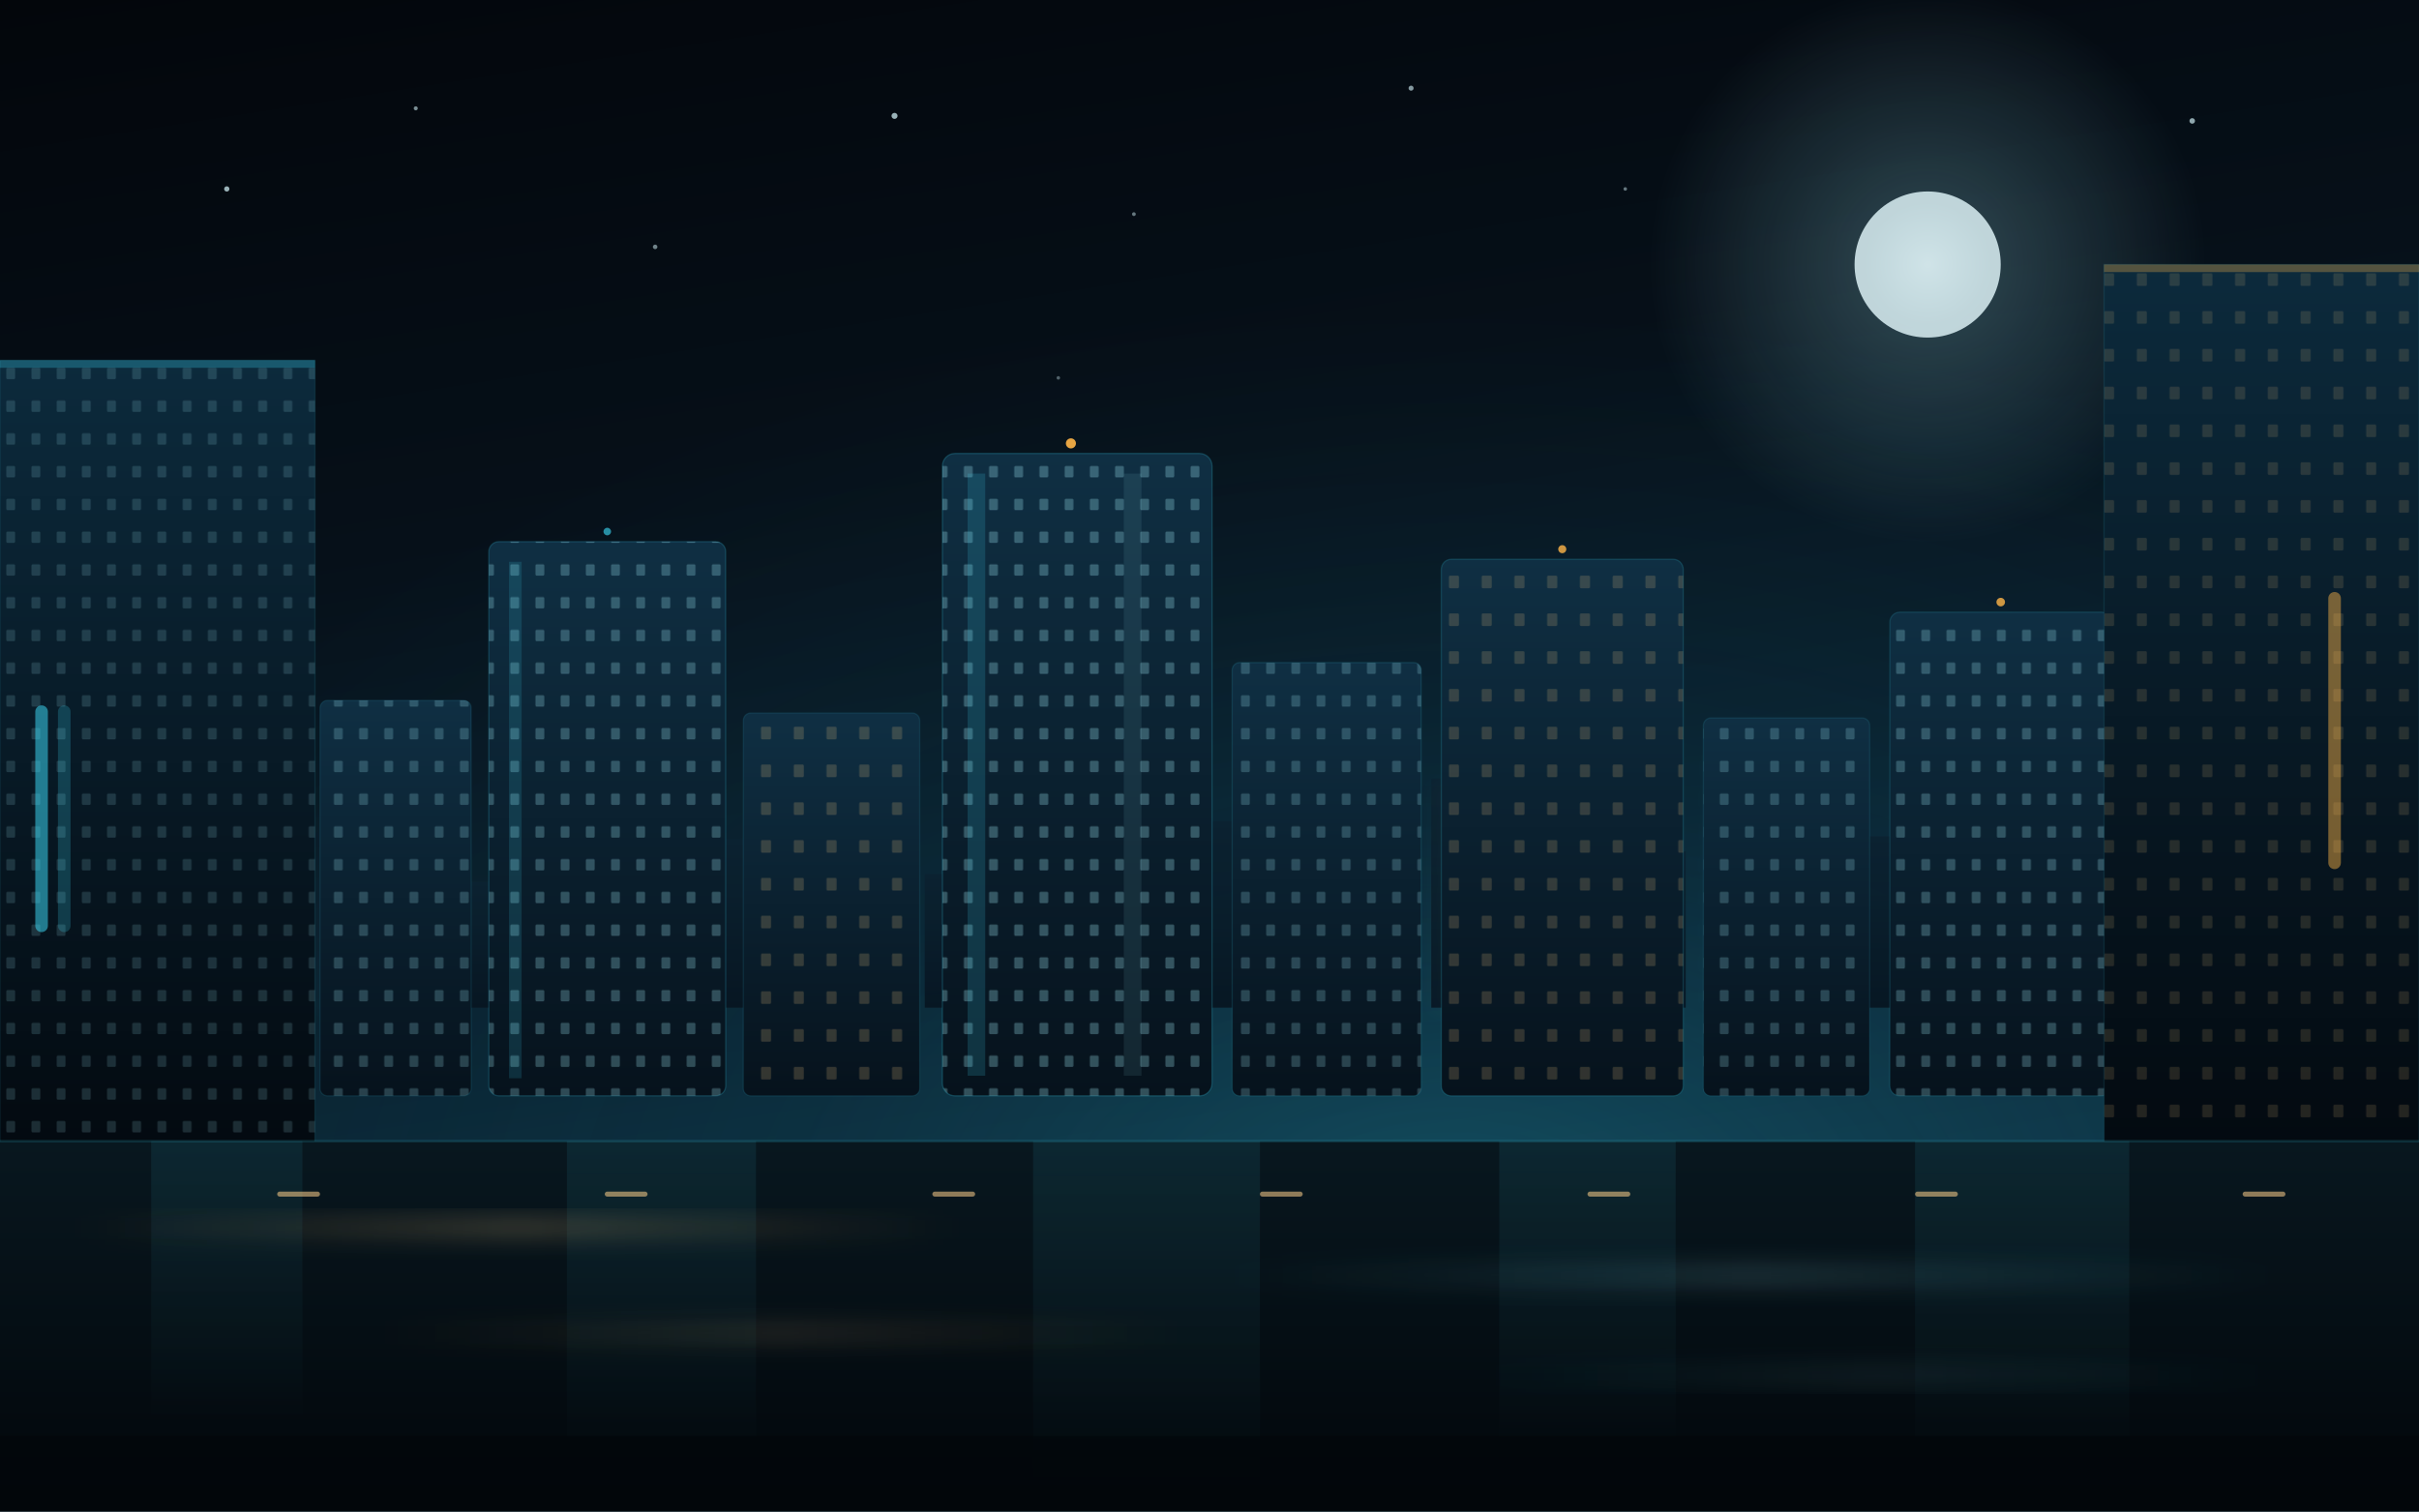
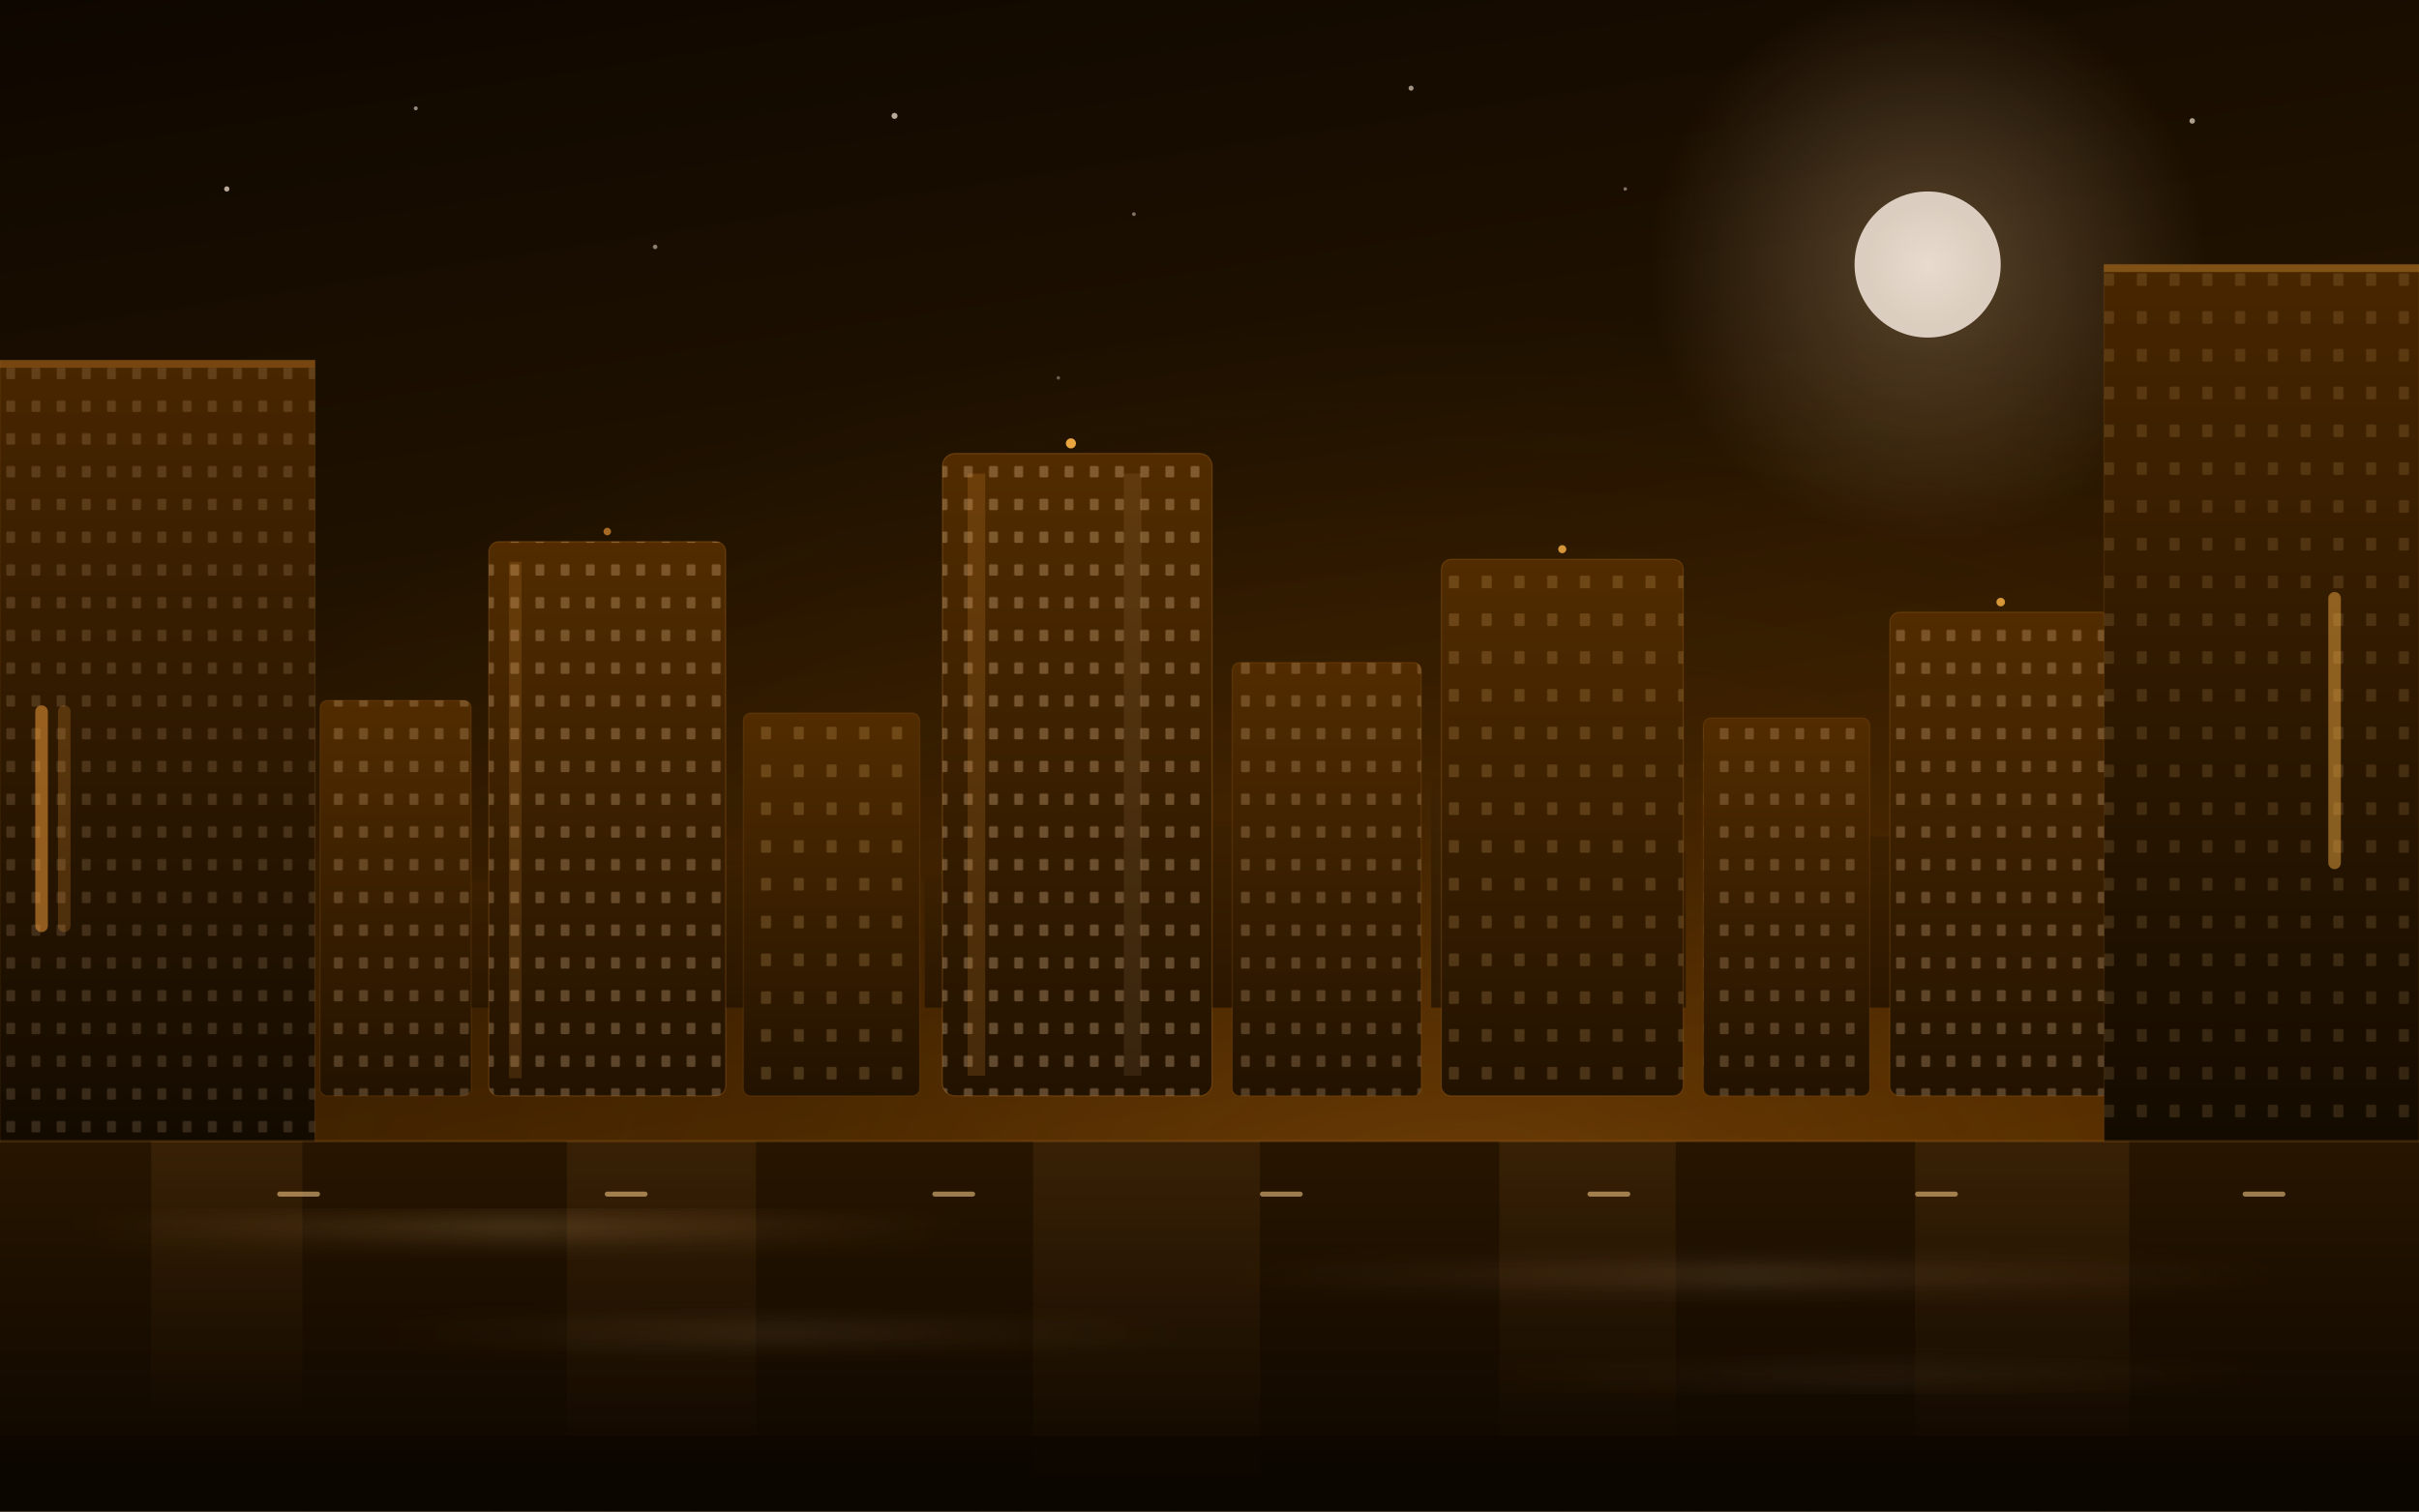
<svg xmlns="http://www.w3.org/2000/svg" width="1920" height="1200" viewBox="0 0 1920 1200" preserveAspectRatio="xMidYMid slice">
  <defs>
    <linearGradient id="sky" x1="0" y1="0" x2=".25" y2="1">
-       <stop offset="0" stop-color="#03060b" />
-       <stop offset=".38" stop-color="#061019" />
-       <stop offset=".72" stop-color="#0a2230" />
-       <stop offset="1" stop-color="#0f3647" />
+       <stop offset="0" stop-color="#0e0700" />
+       <stop offset=".38" stop-color="#1f1100" />
+       <stop offset=".72" stop-color="#3a1f00" />
+       <stop offset="1" stop-color="#562e00" />
    </linearGradient>
    <radialGradient id="glow" cx=".6" cy=".82" r=".62">
-       <stop offset="0" stop-color="#2fd4f0" stop-opacity=".2" />
-       <stop offset=".45" stop-color="#1a8fb0" stop-opacity=".09" />
-       <stop offset="1" stop-color="#1a8fb0" stop-opacity="0" />
+       <stop offset="0" stop-color="#ff9720" stop-opacity=".2" />
+       <stop offset=".45" stop-color="#ca6c00" stop-opacity=".09" />
+       <stop offset="1" stop-color="#ca6c00" stop-opacity="0" />
    </radialGradient>
    <radialGradient id="moonGlow" cx=".5" cy=".5" r=".5">
-       <stop offset="0" stop-color="#eafbff" stop-opacity=".9" />
-       <stop offset=".22" stop-color="#a8f2ff" stop-opacity=".38" />
-       <stop offset="1" stop-color="#a8f2ff" stop-opacity="0" />
+       <stop offset="0" stop-color="#fff5ea" stop-opacity=".9" />
+       <stop offset=".22" stop-color="#ffd6a8" stop-opacity=".38" />
+       <stop offset="1" stop-color="#ffd6a8" stop-opacity="0" />
    </radialGradient>
    <linearGradient id="far" x1="0" y1="0" x2="0" y2="1">
-       <stop offset="0" stop-color="#0b2231" />
-       <stop offset="1" stop-color="#071521" />
+       <stop offset="0" stop-color="#3c2000" />
+       <stop offset="1" stop-color="#281500" />
    </linearGradient>
    <linearGradient id="mid" x1="0" y1="0" x2="0" y2="1">
-       <stop offset="0" stop-color="#0f2f43" />
-       <stop offset="1" stop-color="#06121c" />
+       <stop offset="0" stop-color="#522c00" />
+       <stop offset="1" stop-color="#221200" />
    </linearGradient>
    <linearGradient id="near" x1="0" y1="0" x2="0" y2="1">
-       <stop offset="0" stop-color="#0c2a3c" />
-       <stop offset="1" stop-color="#03090f" />
+       <stop offset="0" stop-color="#482600" />
+       <stop offset="1" stop-color="#120a00" />
    </linearGradient>
    <linearGradient id="road" x1="0" y1="0" x2="0" y2="1">
-       <stop offset="0" stop-color="#08171f" />
-       <stop offset="1" stop-color="#02060a" />
+       <stop offset="0" stop-color="#271500" />
+       <stop offset="1" stop-color="#0c0600" />
    </linearGradient>
    <linearGradient id="trail" x1="0" y1="0" x2="1" y2="0">
      <stop offset="0" stop-color="#ffb547" stop-opacity="0" />
      <stop offset=".5" stop-color="#ffd08a" stop-opacity=".85" />
      <stop offset="1" stop-color="#ffb547" stop-opacity="0" />
    </linearGradient>
    <linearGradient id="trailCyan" x1="0" y1="0" x2="1" y2="0">
-       <stop offset="0" stop-color="#3ee2ff" stop-opacity="0" />
-       <stop offset=".5" stop-color="#a7f3ff" stop-opacity=".7" />
-       <stop offset="1" stop-color="#3ee2ff" stop-opacity="0" />
+       <stop offset="0" stop-color="#ffa53e" stop-opacity="0" />
+       <stop offset=".5" stop-color="#ffd6a7" stop-opacity=".7" />
+       <stop offset="1" stop-color="#ffa53e" stop-opacity="0" />
    </linearGradient>
    <linearGradient id="reflect" x1="0" y1="0" x2="0" y2="1">
-       <stop offset="0" stop-color="#3ee2ff" stop-opacity=".16" />
-       <stop offset="1" stop-color="#3ee2ff" stop-opacity="0" />
+       <stop offset="0" stop-color="#ffa53e" stop-opacity=".16" />
+       <stop offset="1" stop-color="#ffa53e" stop-opacity="0" />
    </linearGradient>
    <pattern id="win" width="20" height="26" patternUnits="userSpaceOnUse">
-       <rect x="5" y="6" width="7" height="9" rx="1" fill="#a7f3ff" opacity=".5" />
+       <rect x="5" y="6" width="7" height="9" rx="1" fill="#ffd6a7" opacity=".5" />
    </pattern>
    <pattern id="winAmber" width="26" height="30" patternUnits="userSpaceOnUse">
      <rect x="6" y="7" width="8" height="10" rx="1" fill="#ffcf84" opacity=".5" />
    </pattern>
    <filter id="b24">
      <feGaussianBlur stdDeviation="24" />
    </filter>
    <filter id="b10">
      <feGaussianBlur stdDeviation="10" />
    </filter>
  </defs>
  <rect width="1920" height="1200" fill="url(#sky)" />
  <rect width="1920" height="1200" fill="url(#glow)" />
  <circle cx="1530" cy="210" r="220" fill="url(#moonGlow)" opacity=".55" />
-   <circle cx="1530" cy="210" r="58" fill="#e6fbff" opacity=".8" />
-   <g fill="#d9f9ff">
+   <circle cx="1530" cy="210" r="58" fill="#fff3e6" opacity=".8" />
+   <g fill="#ffedd9">
    <circle cx="180" cy="150" r="2.1" opacity=".7" />
    <circle cx="330" cy="86" r="1.6" opacity=".55" />
    <circle cx="520" cy="196" r="1.8" opacity=".5" />
    <circle cx="710" cy="92" r="2.4" opacity=".7" />
    <circle cx="900" cy="170" r="1.5" opacity=".45" />
    <circle cx="1120" cy="70" r="2" opacity=".6" />
    <circle cx="1290" cy="150" r="1.4" opacity=".45" />
    <circle cx="1740" cy="96" r="2.2" opacity=".65" />
    <circle cx="1860" cy="300" r="1.5" opacity=".45" />
    <circle cx="120" cy="330" r="1.7" opacity=".45" />
    <circle cx="840" cy="300" r="1.4" opacity=".35" />
  </g>
  <g fill="url(#far)" opacity=".92">
    <rect x="0" y="668" width="72" height="132" />
    <rect x="86" y="624" width="54" height="176" />
    <rect x="154" y="690" width="92" height="110" />
    <rect x="262" y="640" width="64" height="160" />
    <rect x="342" y="700" width="110" height="100" />
    <rect x="468" y="608" width="72" height="192" />
    <rect x="556" y="666" width="88" height="134" />
    <rect x="660" y="620" width="58" height="180" />
    <rect x="734" y="694" width="104" height="106" />
    <rect x="854" y="596" width="76" height="204" />
    <rect x="946" y="652" width="92" height="148" />
    <rect x="1054" y="690" width="66" height="110" />
    <rect x="1136" y="618" width="82" height="182" />
    <rect x="1234" y="676" width="104" height="124" />
    <rect x="1354" y="606" width="70" height="194" />
    <rect x="1440" y="664" width="96" height="136" />
    <rect x="1552" y="636" width="60" height="164" />
    <rect x="1628" y="700" width="110" height="100" />
    <rect x="1754" y="650" width="74" height="150" />
    <rect x="1844" y="686" width="76" height="114" />
  </g>
  <g fill="url(#win)" opacity=".38" filter="url(#b10)">
    <rect x="0" y="668" width="72" height="132" />
    <rect x="86" y="624" width="54" height="176" />
    <rect x="154" y="690" width="92" height="110" />
    <rect x="262" y="640" width="64" height="160" />
    <rect x="468" y="608" width="72" height="192" />
    <rect x="660" y="620" width="58" height="180" />
    <rect x="854" y="596" width="76" height="204" />
    <rect x="1136" y="618" width="82" height="182" />
    <rect x="1354" y="606" width="70" height="194" />
    <rect x="1552" y="636" width="60" height="164" />
    <rect x="1754" y="650" width="74" height="150" />
  </g>
  <g>
-     <rect x="90" y="490" width="150" height="380" rx="6" fill="url(#mid)" stroke="#3ee2ff" stroke-opacity=".12" />
+     <rect x="90" y="490" width="150" height="380" rx="6" fill="url(#mid)" stroke="#ffa53e" stroke-opacity=".12" />
    <rect x="90" y="490" width="150" height="380" rx="6" fill="url(#winAmber)" opacity=".42" />
-     <rect x="254" y="556" width="120" height="314" rx="6" fill="url(#mid)" stroke="#3ee2ff" stroke-opacity=".1" />
+     <rect x="254" y="556" width="120" height="314" rx="6" fill="url(#mid)" stroke="#ffa53e" stroke-opacity=".1" />
    <rect x="254" y="556" width="120" height="314" rx="6" fill="url(#win)" opacity=".42" />
-     <rect x="388" y="430" width="188" height="440" rx="8" fill="url(#mid)" stroke="#3ee2ff" stroke-opacity=".18" />
+     <rect x="388" y="430" width="188" height="440" rx="8" fill="url(#mid)" stroke="#ffa53e" stroke-opacity=".18" />
    <rect x="388" y="430" width="188" height="440" rx="8" fill="url(#win)" opacity=".5" />
-     <rect x="404" y="446" width="10" height="410" fill="#3ee2ff" opacity=".14" />
-     <rect x="590" y="566" width="140" height="304" rx="6" fill="url(#mid)" stroke="#3ee2ff" stroke-opacity=".1" />
+     <rect x="404" y="446" width="10" height="410" fill="#ffa53e" opacity=".14" />
+     <rect x="590" y="566" width="140" height="304" rx="6" fill="url(#mid)" stroke="#ffa53e" stroke-opacity=".1" />
    <rect x="590" y="566" width="140" height="304" rx="6" fill="url(#winAmber)" opacity=".36" />
-     <rect x="748" y="360" width="214" height="510" rx="10" fill="url(#mid)" stroke="#3ee2ff" stroke-opacity=".2" />
+     <rect x="748" y="360" width="214" height="510" rx="10" fill="url(#mid)" stroke="#ffa53e" stroke-opacity=".2" />
    <rect x="748" y="360" width="214" height="510" rx="10" fill="url(#win)" opacity=".55" />
-     <rect x="768" y="376" width="14" height="478" fill="#3ee2ff" opacity=".16" />
-     <rect x="892" y="376" width="14" height="478" fill="#9cf3ff" opacity=".09" />
-     <rect x="978" y="526" width="150" height="344" rx="6" fill="url(#mid)" stroke="#3ee2ff" stroke-opacity=".12" />
+     <rect x="768" y="376" width="14" height="478" fill="#ffa53e" opacity=".16" />
+     <rect x="892" y="376" width="14" height="478" fill="#ffd19c" opacity=".09" />
+     <rect x="978" y="526" width="150" height="344" rx="6" fill="url(#mid)" stroke="#ffa53e" stroke-opacity=".12" />
    <rect x="978" y="526" width="150" height="344" rx="6" fill="url(#win)" opacity=".42" />
-     <rect x="1144" y="444" width="192" height="426" rx="8" fill="url(#mid)" stroke="#3ee2ff" stroke-opacity=".16" />
+     <rect x="1144" y="444" width="192" height="426" rx="8" fill="url(#mid)" stroke="#ffa53e" stroke-opacity=".16" />
    <rect x="1144" y="444" width="192" height="426" rx="8" fill="url(#winAmber)" opacity=".34" />
-     <rect x="1352" y="570" width="132" height="300" rx="6" fill="url(#mid)" stroke="#3ee2ff" stroke-opacity=".1" />
+     <rect x="1352" y="570" width="132" height="300" rx="6" fill="url(#mid)" stroke="#ffa53e" stroke-opacity=".1" />
    <rect x="1352" y="570" width="132" height="300" rx="6" fill="url(#win)" opacity=".42" />
-     <rect x="1500" y="486" width="176" height="384" rx="8" fill="url(#mid)" stroke="#3ee2ff" stroke-opacity=".14" />
+     <rect x="1500" y="486" width="176" height="384" rx="8" fill="url(#mid)" stroke="#ffa53e" stroke-opacity=".14" />
    <rect x="1500" y="486" width="176" height="384" rx="8" fill="url(#win)" opacity=".48" />
-     <rect x="1692" y="592" width="128" height="278" rx="6" fill="url(#mid)" stroke="#3ee2ff" stroke-opacity=".1" />
+     <rect x="1692" y="592" width="128" height="278" rx="6" fill="url(#mid)" stroke="#ffa53e" stroke-opacity=".1" />
    <rect x="1692" y="592" width="128" height="278" rx="6" fill="url(#winAmber)" opacity=".32" />
  </g>
  <g fill="#ffb547">
    <circle cx="850" cy="352" r="4" opacity=".9" />
    <circle cx="1240" cy="436" r="3.2" opacity=".8" />
    <circle cx="1588" cy="478" r="3.4" opacity=".8" />
  </g>
-   <g fill="#3ee2ff" opacity=".6">
+   <g fill="#ffa53e" opacity=".6">
    <circle cx="482" cy="422" r="3" />
    <circle cx="165" cy="482" r="2.6" />
  </g>
  <g>
-     <path d="M0 286h250v640H0z" fill="url(#near)" stroke="#3ee2ff" stroke-opacity=".1" />
+     <path d="M0 286h250v640H0z" fill="url(#near)" stroke="#ffa53e" stroke-opacity=".1" />
    <path d="M0 286h250v640H0z" fill="url(#win)" opacity=".3" />
-     <rect x="0" y="286" width="250" height="6" fill="#3ee2ff" opacity=".25" />
-     <rect x="28" y="560" width="10" height="180" rx="5" fill="#3ee2ff" opacity=".5" />
-     <rect x="46" y="560" width="10" height="180" rx="5" fill="#3ee2ff" opacity=".2" />
-     <path d="M1670 210h250v716h-250z" fill="url(#near)" stroke="#3ee2ff" stroke-opacity=".1" />
+     <rect x="0" y="286" width="250" height="6" fill="#ffa53e" opacity=".25" />
+     <rect x="28" y="560" width="10" height="180" rx="5" fill="#ffa53e" opacity=".5" />
+     <rect x="46" y="560" width="10" height="180" rx="5" fill="#ffa53e" opacity=".2" />
+     <path d="M1670 210h250v716h-250z" fill="url(#near)" stroke="#ffa53e" stroke-opacity=".1" />
    <path d="M1670 210h250v716h-250z" fill="url(#winAmber)" opacity=".26" />
    <rect x="1670" y="210" width="250" height="6" fill="#ffb547" opacity=".3" />
    <rect x="1848" y="470" width="10" height="220" rx="5" fill="#ffb547" opacity=".45" />
  </g>
  <rect y="906" width="1920" height="294" fill="url(#road)" />
-   <path d="M0 906h1920" stroke="#3ee2ff" stroke-opacity=".14" stroke-width="2" />
+   <path d="M0 906h1920" stroke="#ffa53e" stroke-opacity=".14" stroke-width="2" />
  <g opacity=".5">
    <rect x="120" y="906" width="120" height="220" fill="url(#reflect)" />
    <rect x="450" y="906" width="150" height="250" fill="url(#reflect)" />
    <rect x="820" y="906" width="180" height="270" fill="url(#reflect)" />
    <rect x="1190" y="906" width="140" height="240" fill="url(#reflect)" />
    <rect x="1520" y="906" width="170" height="250" fill="url(#reflect)" />
  </g>
  <g filter="url(#b10)">
    <rect x="60" y="972" width="700" height="5" rx="3" fill="url(#trail)" opacity=".8" />
    <rect x="980" y="1010" width="820" height="5" rx="3" fill="url(#trailCyan)" opacity=".7" />
    <rect x="300" y="1056" width="640" height="4" rx="2" fill="url(#trail)" opacity=".55" />
    <rect x="1180" y="1090" width="620" height="4" rx="2" fill="url(#trailCyan)" opacity=".45" />
  </g>
  <g fill="#ffd08a" opacity=".55">
    <rect x="220" y="946" width="34" height="4" rx="2" />
    <rect x="480" y="946" width="34" height="4" rx="2" />
    <rect x="740" y="946" width="34" height="4" rx="2" />
    <rect x="1000" y="946" width="34" height="4" rx="2" />
    <rect x="1260" y="946" width="34" height="4" rx="2" />
    <rect x="1520" y="946" width="34" height="4" rx="2" />
    <rect x="1780" y="946" width="34" height="4" rx="2" />
  </g>
-   <rect y="1140" width="1920" height="60" fill="#02060a" opacity=".7" />
+   <rect y="1140" width="1920" height="60" fill="#0c0600" opacity=".7" />
</svg>
